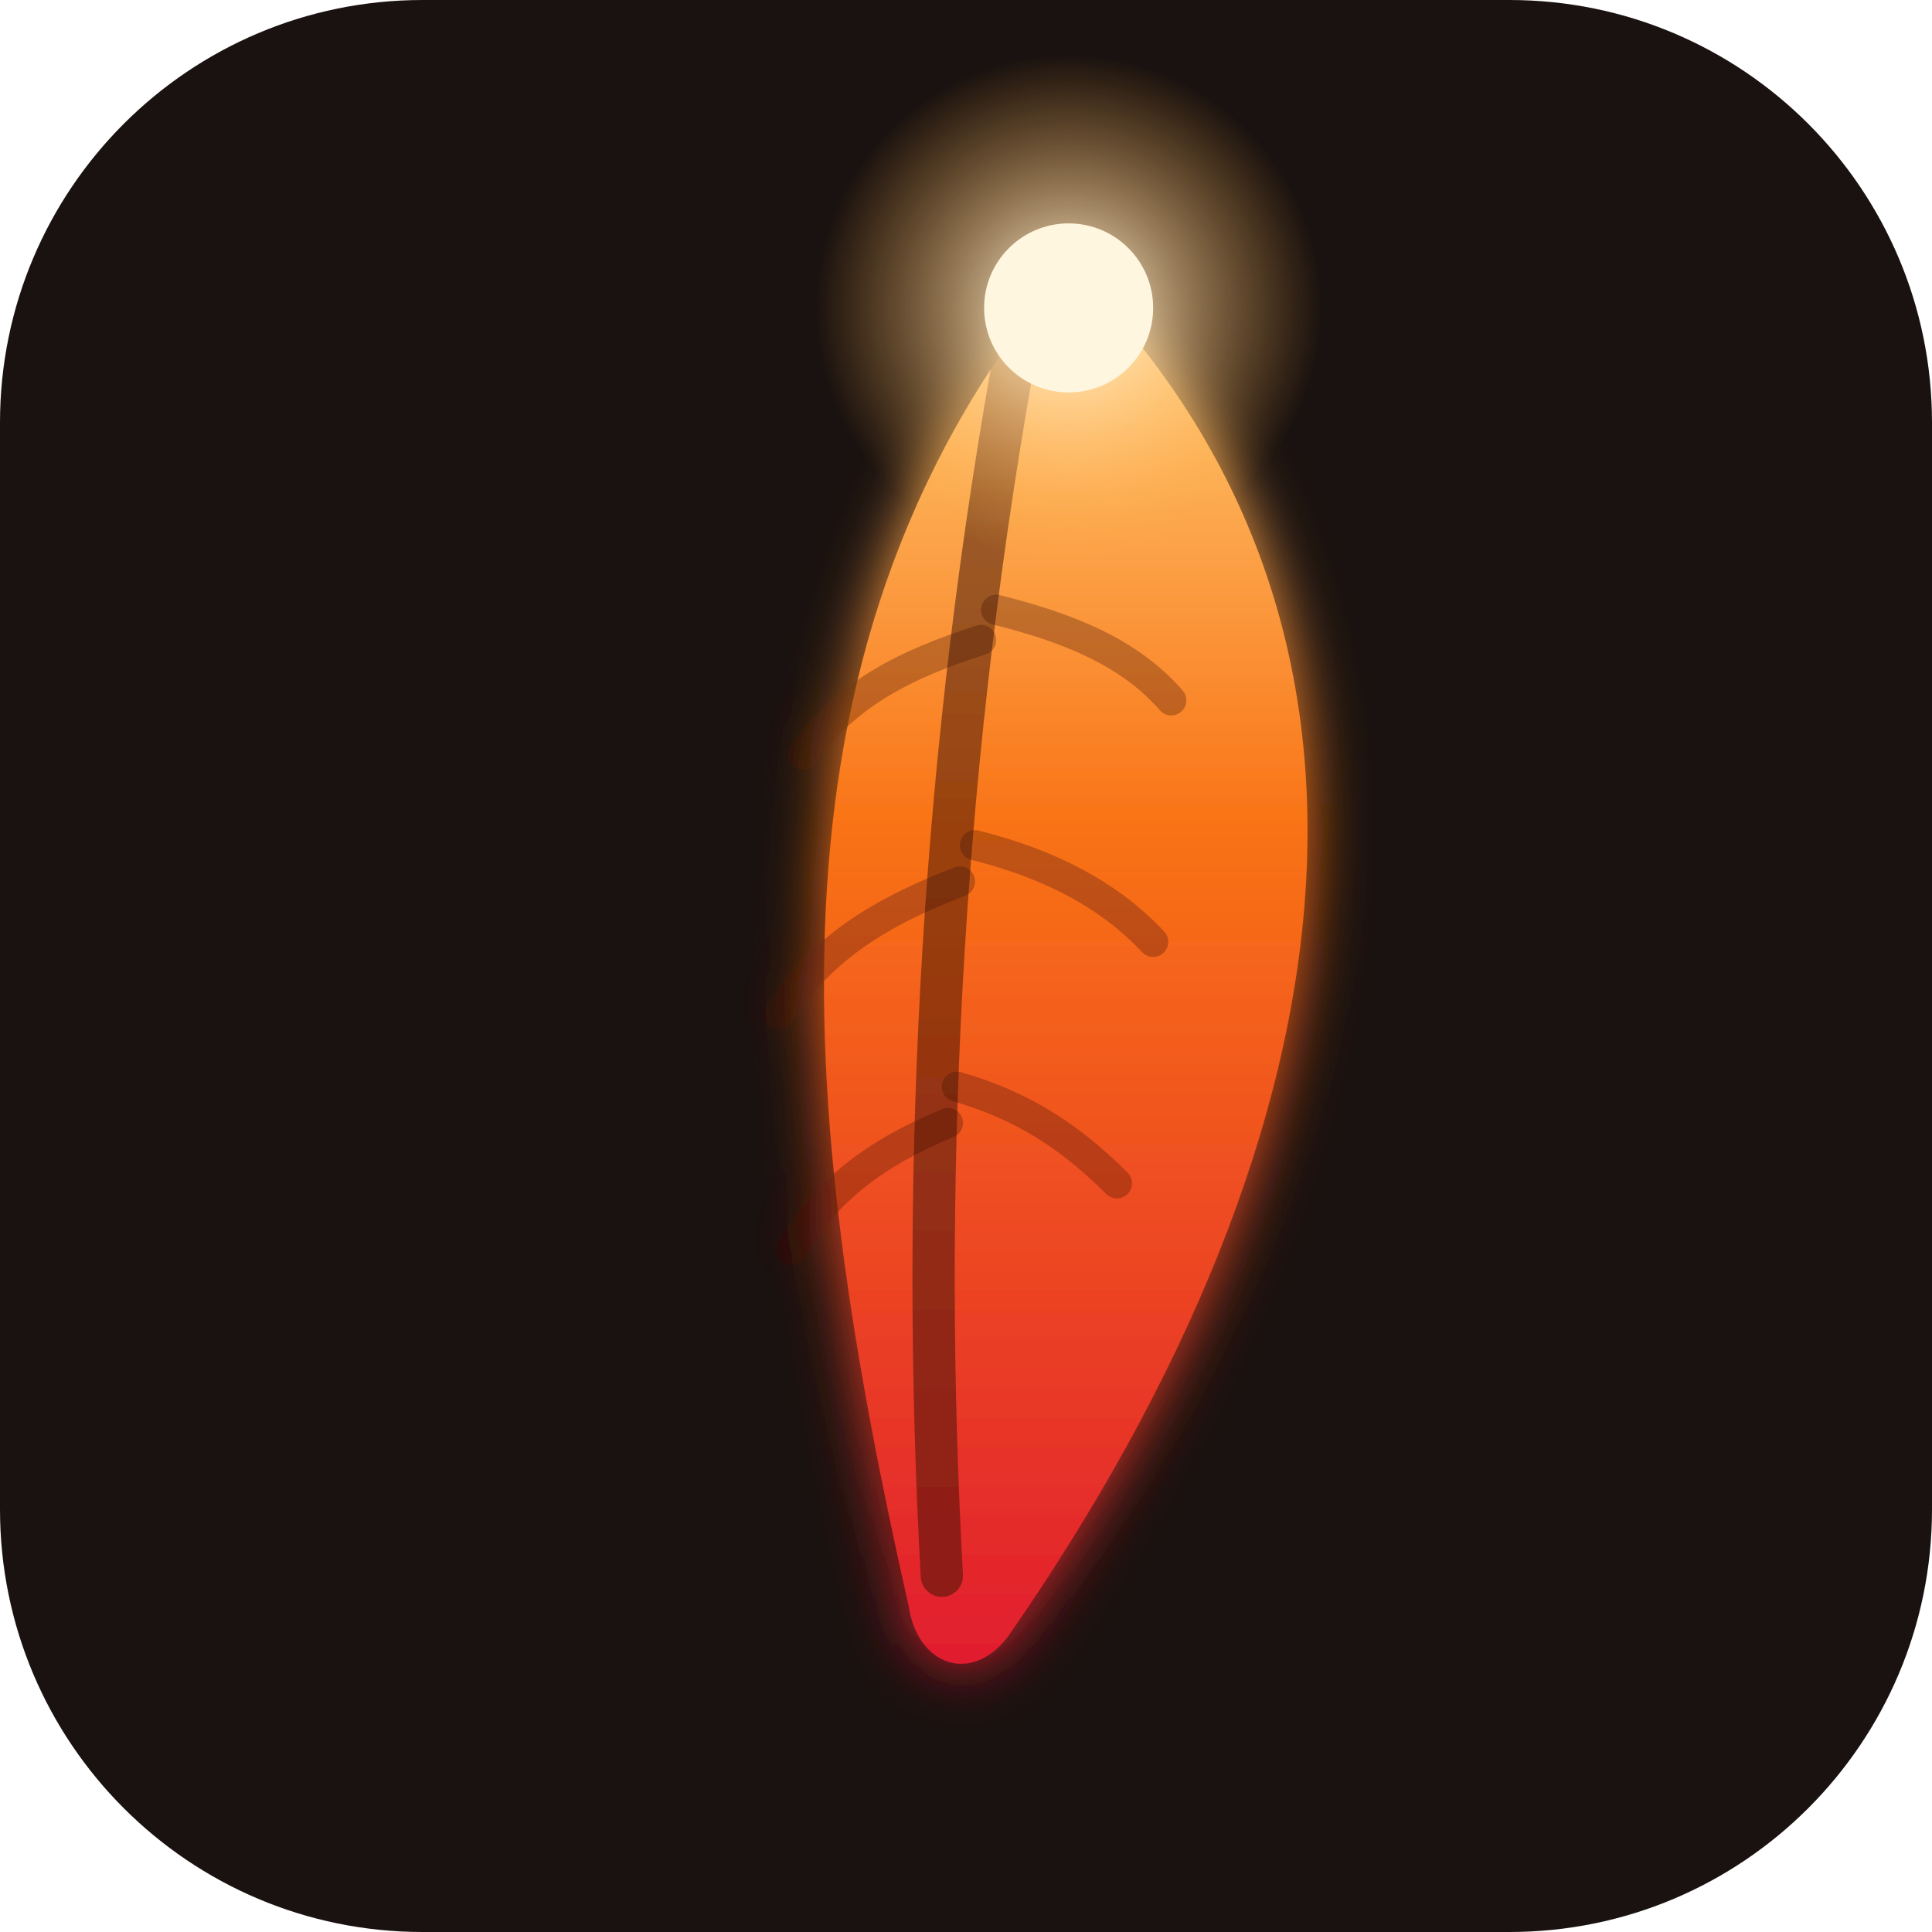
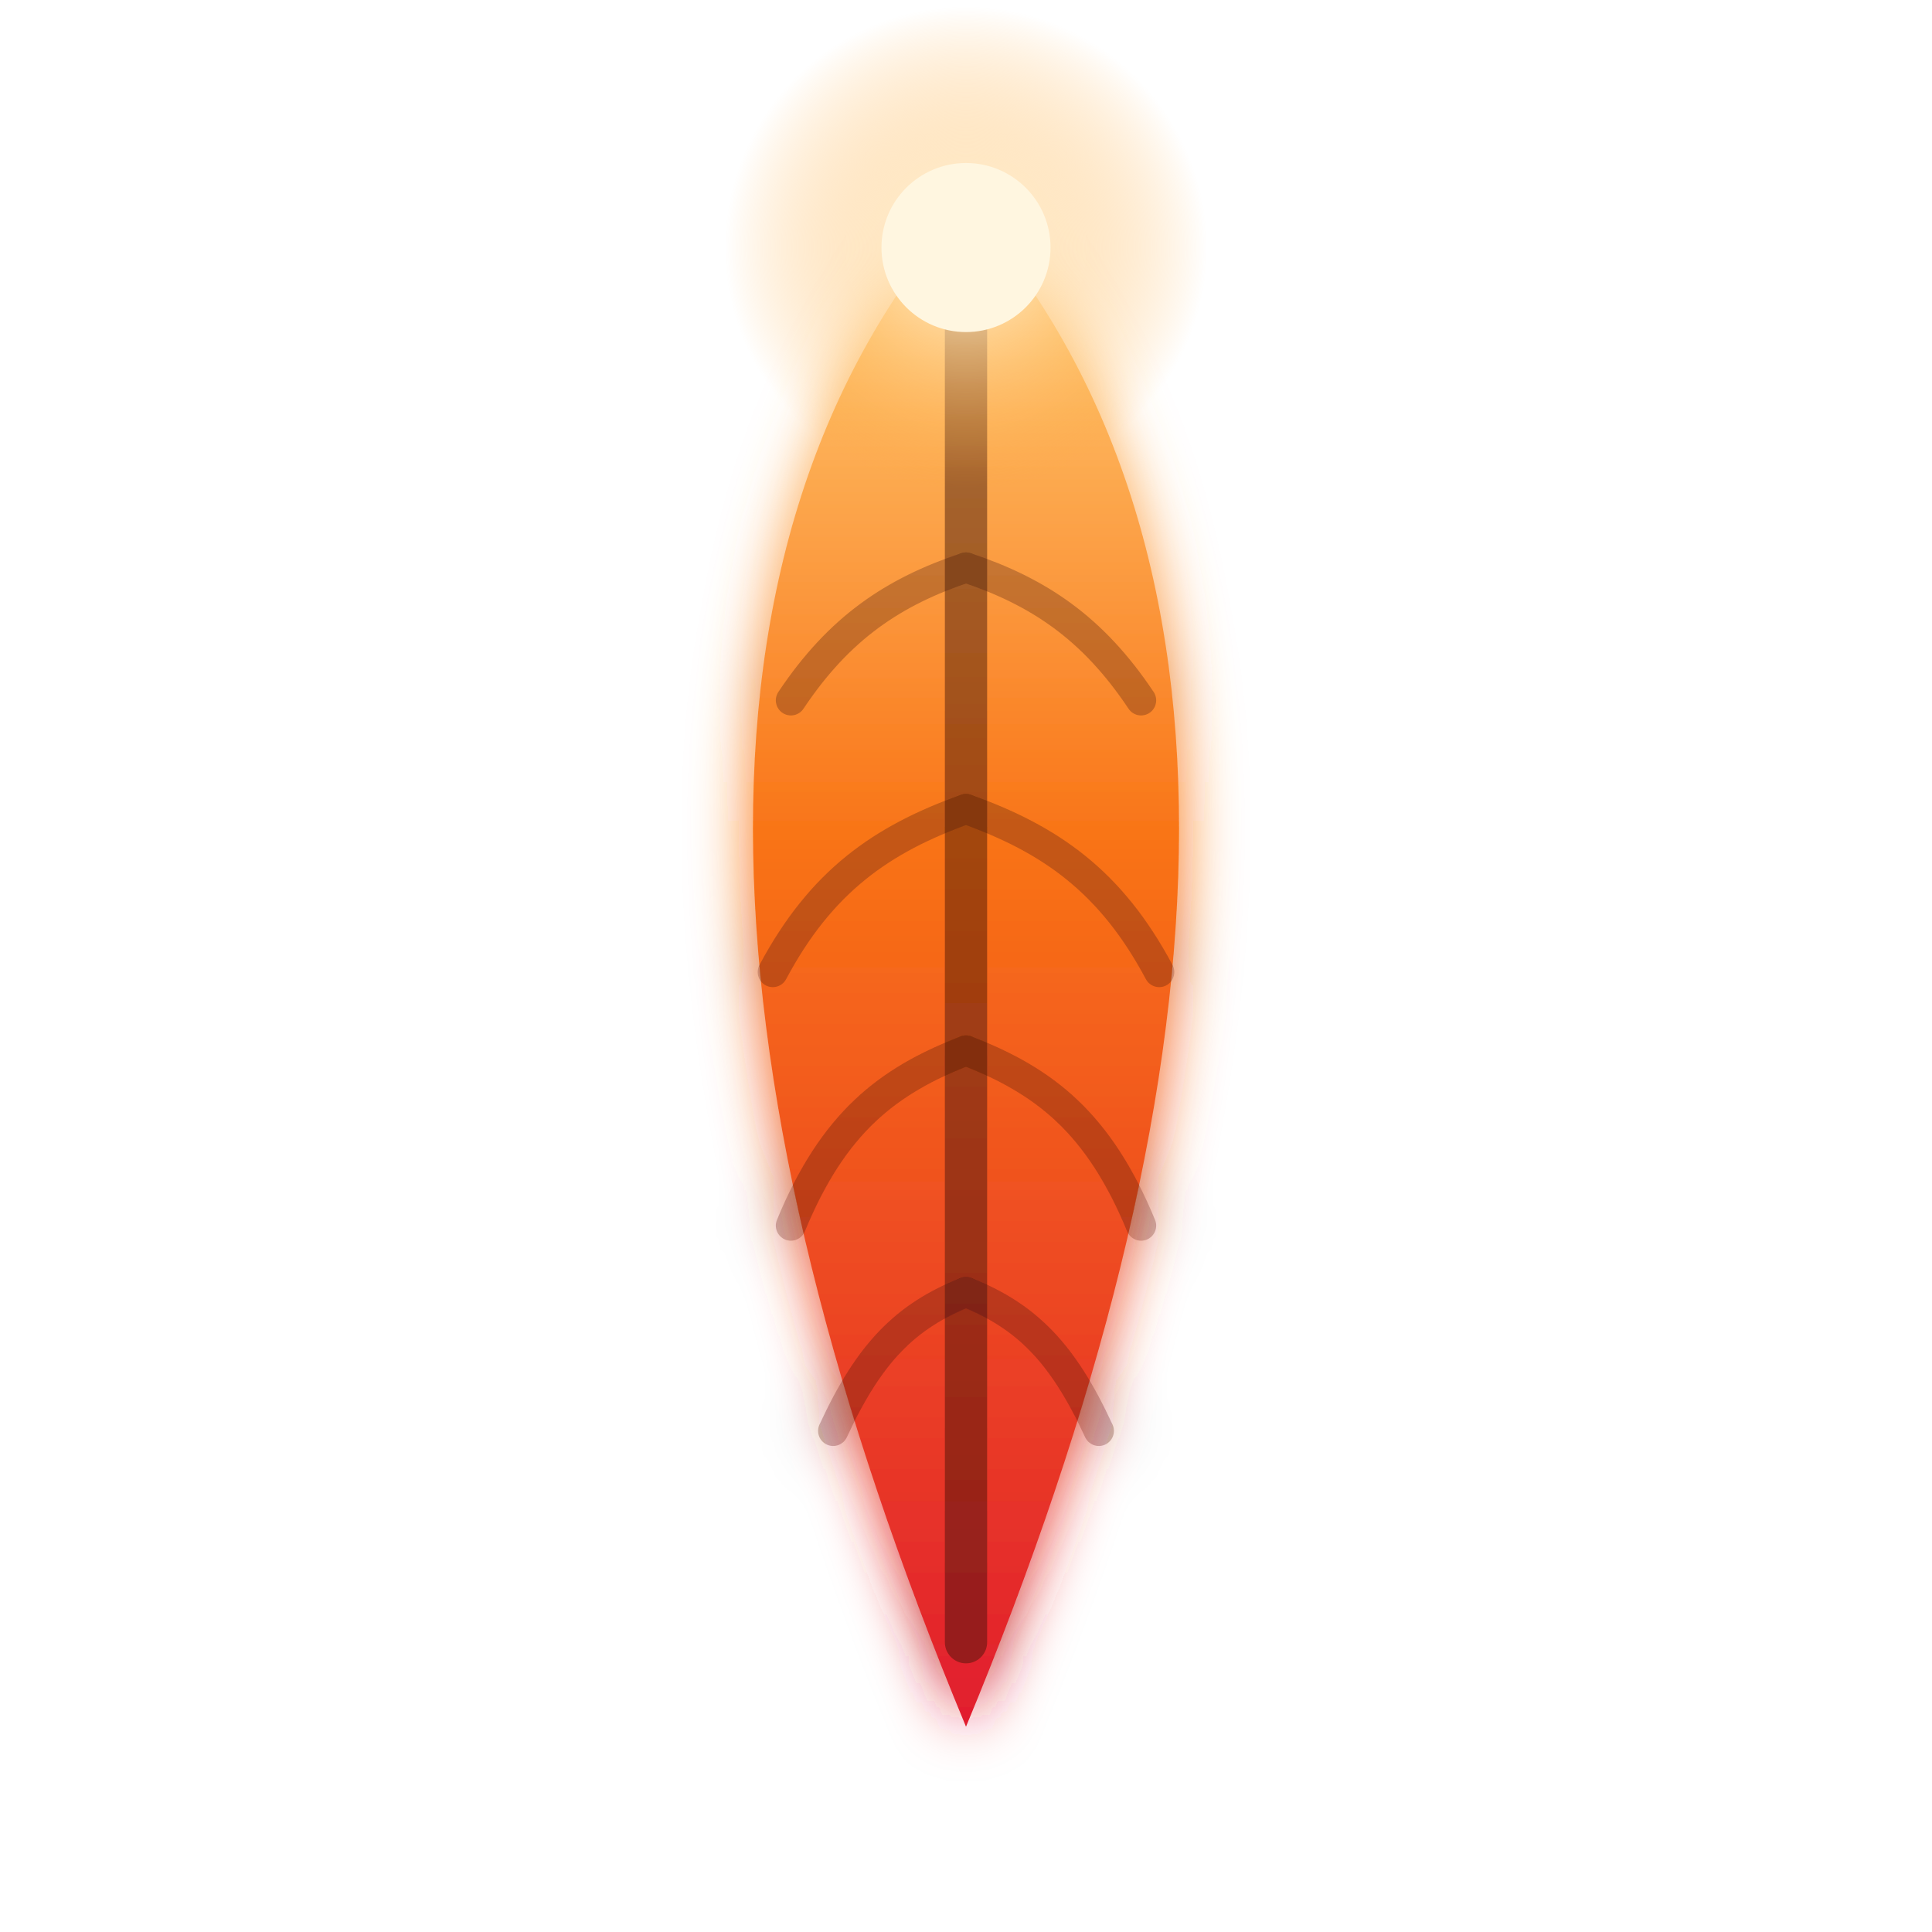
<svg xmlns="http://www.w3.org/2000/svg" viewBox="0 0 32 32">
  <defs>
    <linearGradient id="e" x1="0" y1="0" x2="0" y2="1">
      <stop offset="0" stop-color="#ffd27a" />
-       <stop offset=".4" stop-color="#f97316" />
+       <stop offset=".42" stop-color="#f97316" />
      <stop offset="1" stop-color="#e11d2f" />
    </linearGradient>
    <radialGradient id="s" cx="50%" cy="50%" r="50%">
      <stop offset="0" stop-color="#fff6e0" />
      <stop offset="1" stop-color="#ffab3d" stop-opacity="0" />
    </radialGradient>
-     <filter id="glow" x="-40%" y="-40%" width="180%" height="180%">
+     <filter id="glow" x="-50%" y="-50%" width="200%" height="200%">
      <feGaussianBlur stdDeviation="0.5" result="b" />
      <feMerge>
        <feMergeNode in="b" />
        <feMergeNode in="SourceGraphic" />
      </feMerge>
    </filter>
  </defs>
-   <rect width="32" height="32" rx="7" fill="#1a1210" />
  <g filter="url(#glow)">
-     <path d="M17.7 4.4 C 23.6 10.2, 22.6 18.6, 16.7 27.1 C 16.1 27.9, 15.2 27.6, 15.05 26.6 C 13.2 18.4, 12.4 10.6, 17.7 4.4 Z" fill="url(#e)" />
-     <path d="M16.75 6.2 C 15.55 13, 15.25 19.8, 15.6 26.1" stroke="#3a0f06" stroke-width="0.7" fill="none" stroke-linecap="round" opacity=".5" />
-     <g stroke="#3a0f06" stroke-width="0.5" opacity=".3" fill="none" stroke-linecap="round">
-       <path d="M16.25 10.6 C 15 11, 14 11.5, 13.3 12.5" />
-       <path d="M16.5 10.1 C 17.7 10.4, 18.7 10.8, 19.4 11.6" />
-       <path d="M15.9 14.6 C 14.6 15.1, 13.6 15.7, 12.9 16.8" />
-       <path d="M16.15 14 C 17.35 14.3, 18.35 14.8, 19.1 15.6" />
-       <path d="M15.7 18.6 C 14.5 19.1, 13.7 19.7, 13.1 20.7" />
-       <path d="M15.85 18 C 16.9 18.3, 17.7 18.8, 18.5 19.6" />
+     <path d="M16 3.4 C 21 9, 20.4 18, 16 28.6 C 11.6 18, 11 9, 16 3.4 Z" fill="url(#e)" />
+     <path d="M16 5.4 L 16 27.2" stroke="#3a0f06" stroke-width="0.7" fill="none" stroke-linecap="round" opacity=".45" />
+     <g stroke="#3a0f06" stroke-width="0.5" opacity=".28" fill="none" stroke-linecap="round">
+       <path d="M16 9.4 C 14.8 9.8, 13.9 10.4, 13.1 11.6" />
+       <path d="M16 9.4 C 17.2 9.8, 18.1 10.4, 18.9 11.6" />
+       <path d="M16 13.4 C 14.6 13.9, 13.6 14.6, 12.8 16.1" />
+       <path d="M16 13.4 C 17.4 13.9, 18.4 14.6, 19.2 16.1" />
+       <path d="M16 17.4 C 14.7 17.9, 13.8 18.6, 13.1 20.3" />
+       <path d="M16 17.4 C 17.3 17.9, 18.2 18.6, 18.9 20.3" />
+       <path d="M16 21.4 C 15 21.8, 14.4 22.4, 13.8 23.7" />
+       <path d="M16 21.4 C 17 21.8, 17.6 22.4, 18.2 23.7" />
    </g>
  </g>
-   <circle cx="17.7" cy="5.1" r="4.2" fill="url(#s)" />
-   <circle cx="17.7" cy="5.1" r="1.4" fill="#fff6e0" />
+   <circle cx="16" cy="4.1" r="4" fill="url(#s)" />
+   <circle cx="16" cy="4.1" r="1.4" fill="#fff6e0" />
</svg>
